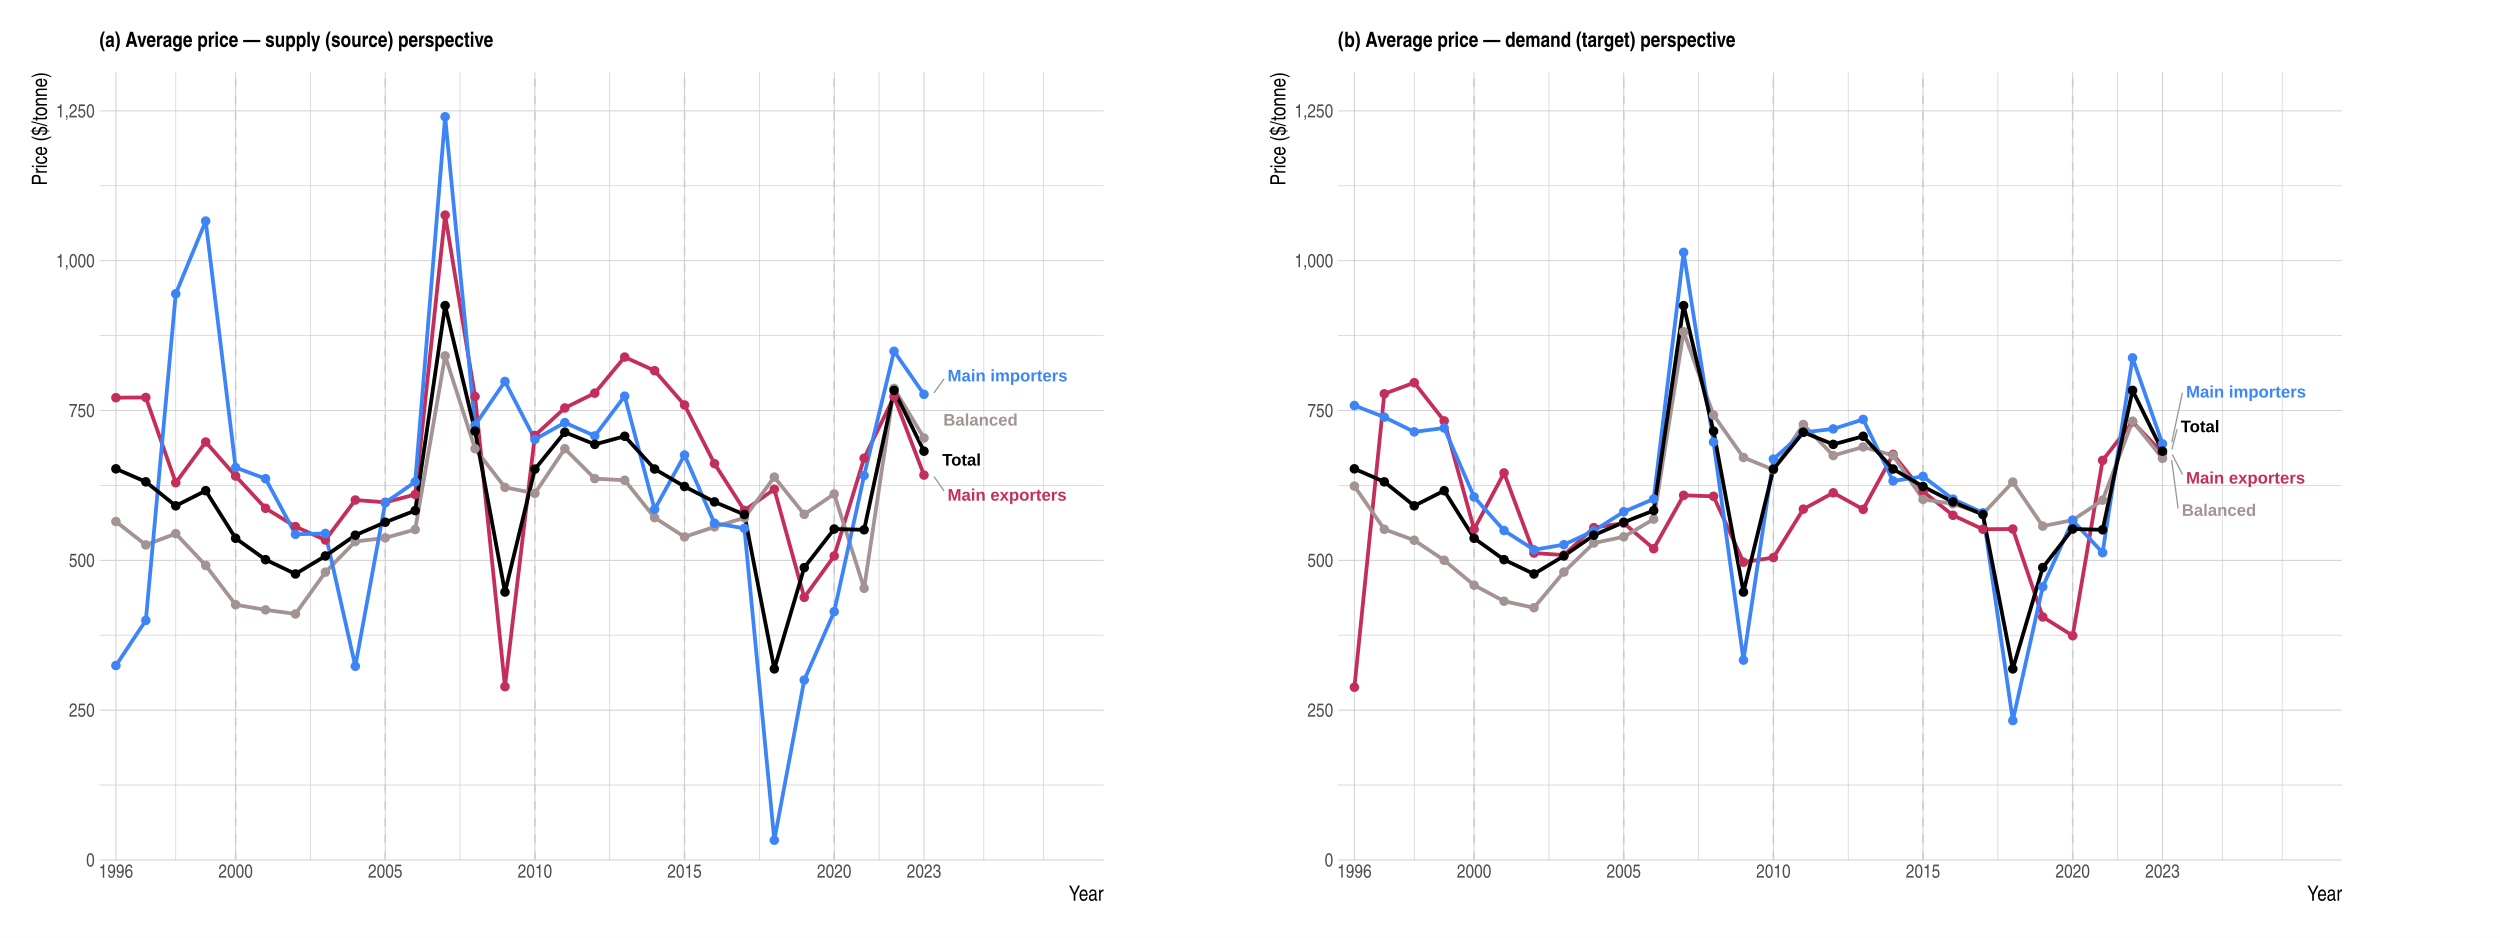
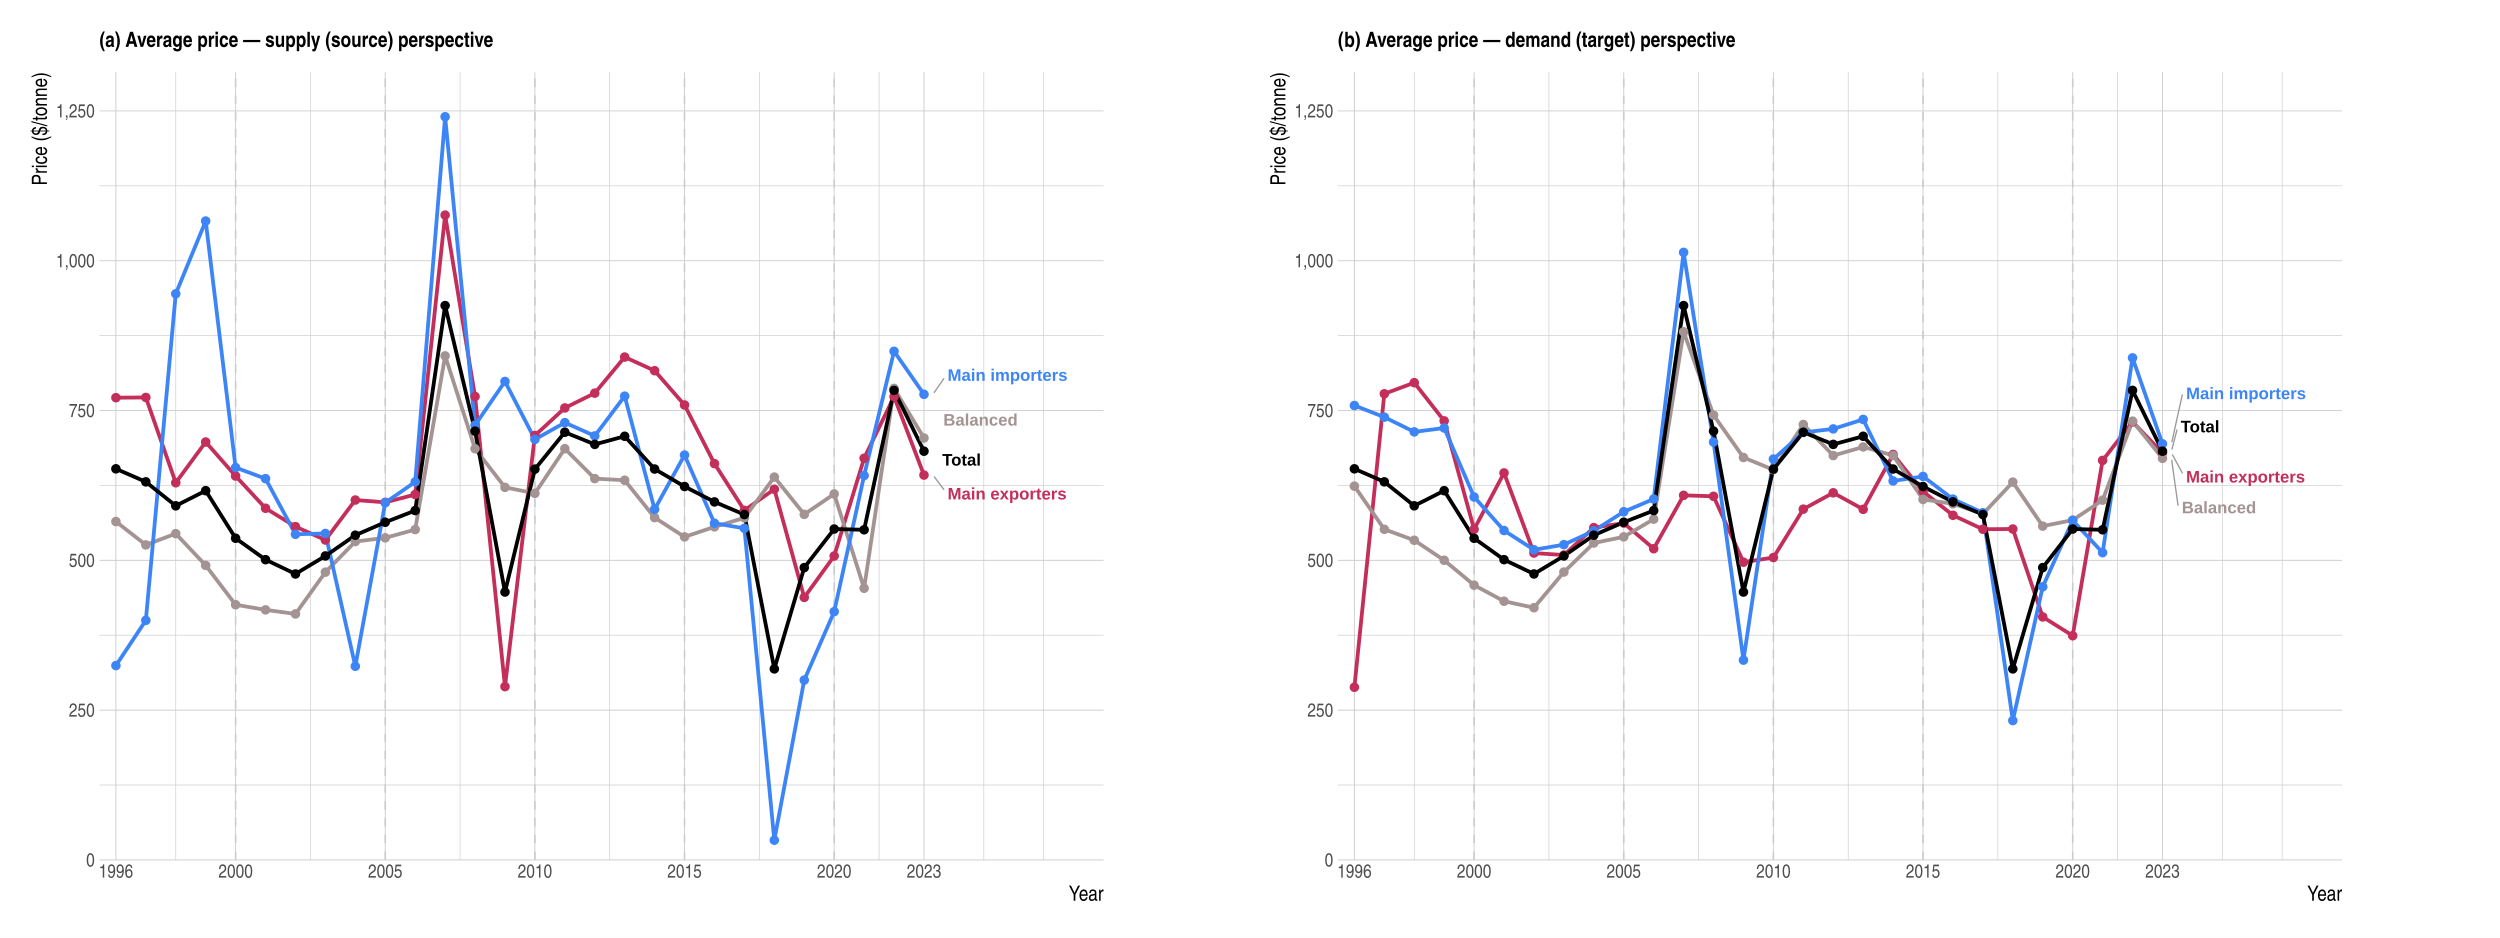
<svg xmlns="http://www.w3.org/2000/svg" class="svglite" width="1190.40pt" height="446.40pt" viewBox="0 0 1190.40 446.40">
  <defs>
    <style type="text/css">
    .svglite line, .svglite polyline, .svglite polygon, .svglite path, .svglite rect, .svglite circle {
      fill: none;
      stroke: #000000;
      stroke-linecap: round;
      stroke-linejoin: round;
      stroke-miterlimit: 10.00;
    }
    .svglite text {
      white-space: pre;
    }
  </style>
  </defs>
  <rect width="100%" height="100%" style="stroke: none; fill: #FFFFFF;" />
  <defs>
    <clipPath id="cpMC4wMHwxMTkwLjQwfDAuMDB8NDQ2LjQw">
      <rect x="0.00" y="0.00" width="1190.40" height="446.40" />
    </clipPath>
  </defs>
  <g clip-path="url(#cpMC4wMHwxMTkwLjQwfDAuMDB8NDQ2LjQw)">
    <rect x="0.00" y="0.00" width="1190.40" height="446.40" style="stroke-width: 1.07; stroke: #FFFFFF; fill: #FFFFFF;" />
  </g>
  <defs>
    <clipPath id="cpNDcuMzV8MTExNS4xOHwzNC4zNnw0MDkuNDY=">
      <rect x="47.35" y="34.36" width="1067.83" height="375.10" />
    </clipPath>
  </defs>
  <g clip-path="url(#cpNDcuMzV8MTExNS4xOHwzNC4zNnw0MDkuNDY=)">
</g>
  <g clip-path="url(#cpMC4wMHwxMTkwLjQwfDAuMDB8NDQ2LjQw)">
</g>
  <defs>
    <clipPath id="cpNS40OHw1OTUuMjB8NS40OHw0NDAuOTI=">
      <rect x="5.48" y="5.48" width="589.72" height="435.44" />
    </clipPath>
  </defs>
  <g clip-path="url(#cpNS40OHw1OTUuMjB8NS40OHw0NDAuOTI=)">
</g>
  <g clip-path="url(#cpMC4wMHwxMTkwLjQwfDAuMDB8NDQ2LjQw)">
</g>
  <defs>
    <clipPath id="cpNTk1LjIwfDExODQuOTJ8NS40OHw0NDAuOTI=">
      <rect x="595.20" y="5.48" width="589.72" height="435.44" />
    </clipPath>
  </defs>
  <g clip-path="url(#cpNTk1LjIwfDExODQuOTJ8NS40OHw0NDAuOTI=)">
</g>
  <g clip-path="url(#cpMC4wMHwxMTkwLjQwfDAuMDB8NDQ2LjQw)">
    <polyline points="47.35,373.80 525.46,373.80 " style="stroke-width: 0.32; stroke: #CCCCCC; stroke-linecap: butt;" />
    <polyline points="47.35,302.46 525.46,302.46 " style="stroke-width: 0.32; stroke: #CCCCCC; stroke-linecap: butt;" />
    <polyline points="47.35,231.13 525.46,231.13 " style="stroke-width: 0.32; stroke: #CCCCCC; stroke-linecap: butt;" />
    <polyline points="47.35,159.80 525.46,159.80 " style="stroke-width: 0.32; stroke: #CCCCCC; stroke-linecap: butt;" />
    <polyline points="47.35,88.47 525.46,88.47 " style="stroke-width: 0.32; stroke: #CCCCCC; stroke-linecap: butt;" />
    <polyline points="83.69,409.46 83.69,34.36 " style="stroke-width: 0.32; stroke: #CCCCCC; stroke-linecap: butt;" />
    <polyline points="147.82,409.46 147.82,34.36 " style="stroke-width: 0.32; stroke: #CCCCCC; stroke-linecap: butt;" />
    <polyline points="219.07,409.46 219.07,34.36 " style="stroke-width: 0.32; stroke: #CCCCCC; stroke-linecap: butt;" />
    <polyline points="290.32,409.46 290.32,34.36 " style="stroke-width: 0.32; stroke: #CCCCCC; stroke-linecap: butt;" />
    <polyline points="361.58,409.46 361.58,34.36 " style="stroke-width: 0.32; stroke: #CCCCCC; stroke-linecap: butt;" />
    <polyline points="418.58,409.46 418.58,34.36 " style="stroke-width: 0.32; stroke: #CCCCCC; stroke-linecap: butt;" />
    <polyline points="468.46,409.46 468.46,34.36 " style="stroke-width: 0.32; stroke: #CCCCCC; stroke-linecap: butt;" />
    <polyline points="496.96,409.46 496.96,34.36 " style="stroke-width: 0.32; stroke: #CCCCCC; stroke-linecap: butt;" />
    <polyline points="47.35,409.46 525.46,409.46 " style="stroke-width: 0.43; stroke: #CCCCCC; stroke-linecap: butt;" />
    <polyline points="47.35,338.13 525.46,338.13 " style="stroke-width: 0.43; stroke: #CCCCCC; stroke-linecap: butt;" />
    <polyline points="47.35,266.80 525.46,266.80 " style="stroke-width: 0.43; stroke: #CCCCCC; stroke-linecap: butt;" />
    <polyline points="47.35,195.47 525.46,195.47 " style="stroke-width: 0.43; stroke: #CCCCCC; stroke-linecap: butt;" />
    <polyline points="47.35,124.14 525.46,124.14 " style="stroke-width: 0.43; stroke: #CCCCCC; stroke-linecap: butt;" />
    <polyline points="47.35,52.80 525.46,52.80 " style="stroke-width: 0.43; stroke: #CCCCCC; stroke-linecap: butt;" />
    <polyline points="55.19,409.46 55.19,34.36 " style="stroke-width: 0.43; stroke: #CCCCCC; stroke-linecap: butt;" />
    <polyline points="112.19,409.46 112.19,34.36 " style="stroke-width: 0.43; stroke: #CCCCCC; stroke-linecap: butt;" />
    <polyline points="183.44,409.46 183.44,34.36 " style="stroke-width: 0.43; stroke: #CCCCCC; stroke-linecap: butt;" />
    <polyline points="254.70,409.46 254.70,34.36 " style="stroke-width: 0.43; stroke: #CCCCCC; stroke-linecap: butt;" />
    <polyline points="325.95,409.46 325.95,34.36 " style="stroke-width: 0.43; stroke: #CCCCCC; stroke-linecap: butt;" />
    <polyline points="397.21,409.46 397.21,34.36 " style="stroke-width: 0.43; stroke: #CCCCCC; stroke-linecap: butt;" />
    <polyline points="439.96,409.46 439.96,34.36 " style="stroke-width: 0.43; stroke: #CCCCCC; stroke-linecap: butt;" />
    <line x1="112.19" y1="409.46" x2="112.19" y2="34.36" style="stroke-width: 0.75; stroke: #CCCCCC; stroke-dasharray: 4.00,4.00; stroke-linecap: butt;" />
    <line x1="183.44" y1="409.46" x2="183.44" y2="34.36" style="stroke-width: 0.75; stroke: #CCCCCC; stroke-dasharray: 4.00,4.00; stroke-linecap: butt;" />
    <line x1="254.70" y1="409.46" x2="254.70" y2="34.36" style="stroke-width: 0.75; stroke: #CCCCCC; stroke-dasharray: 4.00,4.00; stroke-linecap: butt;" />
    <line x1="325.95" y1="409.46" x2="325.95" y2="34.36" style="stroke-width: 0.75; stroke: #CCCCCC; stroke-dasharray: 4.00,4.00; stroke-linecap: butt;" />
    <line x1="397.21" y1="409.46" x2="397.21" y2="34.36" style="stroke-width: 0.75; stroke: #CCCCCC; stroke-dasharray: 4.00,4.00; stroke-linecap: butt;" />
    <polyline points="55.19,189.36 69.44,189.25 83.69,229.86 97.94,210.47 112.19,226.67 126.44,242.01 140.69,250.76 154.94,257.13 169.19,238.09 183.44,239.21 197.70,235.46 211.95,102.42 226.20,188.80 240.45,326.94 254.70,207.36 268.95,194.25 283.20,187.20 297.45,170.01 311.70,176.51 325.95,192.85 340.20,220.76 354.45,243.02 368.70,232.94 382.95,284.45 397.21,264.75 411.46,218.20 425.71,188.87 439.96,226.21 " style="stroke-width: 1.81; stroke: #C32E5A; stroke-linecap: butt;" />
    <polyline points="55.19,248.33 69.44,259.47 83.69,254.10 97.94,269.22 112.19,287.95 126.44,290.39 140.69,292.34 154.94,272.44 169.19,257.86 183.44,256.11 197.70,252.15 211.95,169.45 226.20,213.66 240.45,232.06 254.70,234.91 268.95,213.65 283.20,227.89 297.45,228.68 311.70,246.47 325.95,255.65 340.20,250.87 354.45,246.57 368.70,227.17 382.95,244.92 397.21,235.21 411.46,280.11 425.71,184.93 439.96,208.56 " style="stroke-width: 1.81; stroke: #A49393; stroke-linecap: butt;" />
    <polyline points="55.19,316.91 69.44,295.40 83.69,139.89 97.94,105.25 112.19,222.64 126.44,227.93 140.69,254.40 154.94,254.01 169.19,317.25 183.44,239.35 197.70,229.46 211.95,55.59 226.20,202.44 240.45,181.64 254.70,209.22 268.95,201.24 283.20,207.56 297.45,188.63 311.70,242.53 325.95,216.69 340.20,249.15 354.45,251.56 368.70,400.07 382.95,323.82 397.21,291.23 411.46,226.43 425.71,167.28 439.96,187.76 " style="stroke-width: 1.81; stroke: #3D85F7; stroke-linecap: butt;" />
    <polyline points="55.19,223.23 69.44,229.44 83.69,240.85 97.94,233.64 112.19,256.30 126.44,266.49 140.69,273.30 154.94,264.72 169.19,254.84 183.44,248.67 197.70,243.11 211.95,145.51 226.20,205.28 240.45,281.91 254.70,223.38 268.95,205.81 283.20,211.60 297.45,207.73 311.70,223.33 325.95,231.66 340.20,238.99 354.45,245.01 368.70,318.50 382.95,270.27 397.21,251.90 411.46,252.26 425.71,185.89 439.96,214.84 " style="stroke-width: 1.81; stroke-linecap: butt;" />
    <circle cx="55.19" cy="189.36" r="2.27" style="stroke-width: 0.71; stroke: none; fill: #C32E5A;" />
    <circle cx="69.44" cy="189.25" r="2.27" style="stroke-width: 0.71; stroke: none; fill: #C32E5A;" />
    <circle cx="83.69" cy="229.86" r="2.27" style="stroke-width: 0.71; stroke: none; fill: #C32E5A;" />
    <circle cx="97.94" cy="210.47" r="2.27" style="stroke-width: 0.71; stroke: none; fill: #C32E5A;" />
    <circle cx="112.19" cy="226.67" r="2.27" style="stroke-width: 0.71; stroke: none; fill: #C32E5A;" />
    <circle cx="126.44" cy="242.01" r="2.27" style="stroke-width: 0.71; stroke: none; fill: #C32E5A;" />
    <circle cx="140.69" cy="250.76" r="2.27" style="stroke-width: 0.71; stroke: none; fill: #C32E5A;" />
    <circle cx="154.94" cy="257.13" r="2.27" style="stroke-width: 0.71; stroke: none; fill: #C32E5A;" />
    <circle cx="169.19" cy="238.09" r="2.27" style="stroke-width: 0.71; stroke: none; fill: #C32E5A;" />
    <circle cx="183.44" cy="239.21" r="2.27" style="stroke-width: 0.71; stroke: none; fill: #C32E5A;" />
    <circle cx="197.70" cy="235.46" r="2.27" style="stroke-width: 0.71; stroke: none; fill: #C32E5A;" />
    <circle cx="211.95" cy="102.42" r="2.27" style="stroke-width: 0.71; stroke: none; fill: #C32E5A;" />
    <circle cx="226.20" cy="188.80" r="2.27" style="stroke-width: 0.71; stroke: none; fill: #C32E5A;" />
    <circle cx="240.45" cy="326.94" r="2.27" style="stroke-width: 0.71; stroke: none; fill: #C32E5A;" />
    <circle cx="254.70" cy="207.36" r="2.27" style="stroke-width: 0.71; stroke: none; fill: #C32E5A;" />
    <circle cx="268.95" cy="194.25" r="2.27" style="stroke-width: 0.71; stroke: none; fill: #C32E5A;" />
    <circle cx="283.20" cy="187.20" r="2.27" style="stroke-width: 0.71; stroke: none; fill: #C32E5A;" />
    <circle cx="297.45" cy="170.01" r="2.27" style="stroke-width: 0.71; stroke: none; fill: #C32E5A;" />
    <circle cx="311.70" cy="176.51" r="2.27" style="stroke-width: 0.71; stroke: none; fill: #C32E5A;" />
    <circle cx="325.95" cy="192.85" r="2.27" style="stroke-width: 0.71; stroke: none; fill: #C32E5A;" />
    <circle cx="340.20" cy="220.76" r="2.27" style="stroke-width: 0.71; stroke: none; fill: #C32E5A;" />
    <circle cx="354.45" cy="243.02" r="2.27" style="stroke-width: 0.71; stroke: none; fill: #C32E5A;" />
    <circle cx="368.70" cy="232.94" r="2.27" style="stroke-width: 0.71; stroke: none; fill: #C32E5A;" />
    <circle cx="382.95" cy="284.45" r="2.27" style="stroke-width: 0.71; stroke: none; fill: #C32E5A;" />
    <circle cx="397.21" cy="264.75" r="2.27" style="stroke-width: 0.71; stroke: none; fill: #C32E5A;" />
    <circle cx="411.46" cy="218.20" r="2.27" style="stroke-width: 0.71; stroke: none; fill: #C32E5A;" />
    <circle cx="425.71" cy="188.87" r="2.27" style="stroke-width: 0.71; stroke: none; fill: #C32E5A;" />
    <circle cx="439.96" cy="226.21" r="2.27" style="stroke-width: 0.71; stroke: none; fill: #C32E5A;" />
    <circle cx="55.19" cy="248.33" r="2.27" style="stroke-width: 0.71; stroke: none; fill: #A49393;" />
    <circle cx="69.44" cy="259.47" r="2.27" style="stroke-width: 0.71; stroke: none; fill: #A49393;" />
    <circle cx="83.69" cy="254.10" r="2.27" style="stroke-width: 0.71; stroke: none; fill: #A49393;" />
    <circle cx="97.94" cy="269.22" r="2.27" style="stroke-width: 0.71; stroke: none; fill: #A49393;" />
    <circle cx="112.19" cy="287.95" r="2.27" style="stroke-width: 0.71; stroke: none; fill: #A49393;" />
    <circle cx="126.44" cy="290.39" r="2.27" style="stroke-width: 0.71; stroke: none; fill: #A49393;" />
    <circle cx="140.69" cy="292.34" r="2.27" style="stroke-width: 0.71; stroke: none; fill: #A49393;" />
    <circle cx="154.94" cy="272.44" r="2.27" style="stroke-width: 0.71; stroke: none; fill: #A49393;" />
    <circle cx="169.19" cy="257.86" r="2.27" style="stroke-width: 0.71; stroke: none; fill: #A49393;" />
    <circle cx="183.44" cy="256.11" r="2.27" style="stroke-width: 0.71; stroke: none; fill: #A49393;" />
    <circle cx="197.70" cy="252.15" r="2.27" style="stroke-width: 0.71; stroke: none; fill: #A49393;" />
    <circle cx="211.95" cy="169.45" r="2.27" style="stroke-width: 0.71; stroke: none; fill: #A49393;" />
    <circle cx="226.20" cy="213.66" r="2.27" style="stroke-width: 0.71; stroke: none; fill: #A49393;" />
    <circle cx="240.45" cy="232.06" r="2.27" style="stroke-width: 0.71; stroke: none; fill: #A49393;" />
    <circle cx="254.70" cy="234.91" r="2.27" style="stroke-width: 0.71; stroke: none; fill: #A49393;" />
    <circle cx="268.95" cy="213.65" r="2.27" style="stroke-width: 0.71; stroke: none; fill: #A49393;" />
    <circle cx="283.20" cy="227.89" r="2.27" style="stroke-width: 0.71; stroke: none; fill: #A49393;" />
    <circle cx="297.45" cy="228.68" r="2.27" style="stroke-width: 0.71; stroke: none; fill: #A49393;" />
    <circle cx="311.70" cy="246.47" r="2.27" style="stroke-width: 0.71; stroke: none; fill: #A49393;" />
    <circle cx="325.95" cy="255.65" r="2.27" style="stroke-width: 0.71; stroke: none; fill: #A49393;" />
    <circle cx="340.20" cy="250.87" r="2.27" style="stroke-width: 0.71; stroke: none; fill: #A49393;" />
    <circle cx="354.45" cy="246.57" r="2.27" style="stroke-width: 0.71; stroke: none; fill: #A49393;" />
    <circle cx="368.70" cy="227.17" r="2.27" style="stroke-width: 0.71; stroke: none; fill: #A49393;" />
    <circle cx="382.95" cy="244.92" r="2.27" style="stroke-width: 0.71; stroke: none; fill: #A49393;" />
    <circle cx="397.21" cy="235.21" r="2.27" style="stroke-width: 0.71; stroke: none; fill: #A49393;" />
    <circle cx="411.46" cy="280.11" r="2.27" style="stroke-width: 0.71; stroke: none; fill: #A49393;" />
    <circle cx="425.71" cy="184.93" r="2.27" style="stroke-width: 0.71; stroke: none; fill: #A49393;" />
    <circle cx="439.96" cy="208.56" r="2.27" style="stroke-width: 0.71; stroke: none; fill: #A49393;" />
    <circle cx="55.19" cy="316.91" r="2.27" style="stroke-width: 0.71; stroke: none; fill: #3D85F7;" />
    <circle cx="69.44" cy="295.40" r="2.27" style="stroke-width: 0.71; stroke: none; fill: #3D85F7;" />
    <circle cx="83.69" cy="139.89" r="2.27" style="stroke-width: 0.71; stroke: none; fill: #3D85F7;" />
    <circle cx="97.94" cy="105.25" r="2.27" style="stroke-width: 0.71; stroke: none; fill: #3D85F7;" />
    <circle cx="112.19" cy="222.64" r="2.27" style="stroke-width: 0.71; stroke: none; fill: #3D85F7;" />
    <circle cx="126.44" cy="227.93" r="2.27" style="stroke-width: 0.71; stroke: none; fill: #3D85F7;" />
    <circle cx="140.69" cy="254.40" r="2.27" style="stroke-width: 0.71; stroke: none; fill: #3D85F7;" />
    <circle cx="154.94" cy="254.01" r="2.27" style="stroke-width: 0.71; stroke: none; fill: #3D85F7;" />
    <circle cx="169.19" cy="317.25" r="2.27" style="stroke-width: 0.71; stroke: none; fill: #3D85F7;" />
    <circle cx="183.44" cy="239.35" r="2.27" style="stroke-width: 0.71; stroke: none; fill: #3D85F7;" />
    <circle cx="197.70" cy="229.46" r="2.27" style="stroke-width: 0.71; stroke: none; fill: #3D85F7;" />
    <circle cx="211.95" cy="55.59" r="2.27" style="stroke-width: 0.71; stroke: none; fill: #3D85F7;" />
    <circle cx="226.20" cy="202.44" r="2.27" style="stroke-width: 0.71; stroke: none; fill: #3D85F7;" />
    <circle cx="240.45" cy="181.64" r="2.27" style="stroke-width: 0.71; stroke: none; fill: #3D85F7;" />
    <circle cx="254.70" cy="209.22" r="2.27" style="stroke-width: 0.71; stroke: none; fill: #3D85F7;" />
    <circle cx="268.95" cy="201.24" r="2.27" style="stroke-width: 0.71; stroke: none; fill: #3D85F7;" />
    <circle cx="283.20" cy="207.56" r="2.27" style="stroke-width: 0.71; stroke: none; fill: #3D85F7;" />
    <circle cx="297.45" cy="188.63" r="2.27" style="stroke-width: 0.71; stroke: none; fill: #3D85F7;" />
    <circle cx="311.70" cy="242.53" r="2.27" style="stroke-width: 0.71; stroke: none; fill: #3D85F7;" />
    <circle cx="325.95" cy="216.69" r="2.27" style="stroke-width: 0.71; stroke: none; fill: #3D85F7;" />
    <circle cx="340.20" cy="249.15" r="2.27" style="stroke-width: 0.71; stroke: none; fill: #3D85F7;" />
    <circle cx="354.45" cy="251.56" r="2.27" style="stroke-width: 0.71; stroke: none; fill: #3D85F7;" />
    <circle cx="368.70" cy="400.07" r="2.27" style="stroke-width: 0.71; stroke: none; fill: #3D85F7;" />
    <circle cx="382.95" cy="323.82" r="2.27" style="stroke-width: 0.71; stroke: none; fill: #3D85F7;" />
    <circle cx="397.21" cy="291.23" r="2.27" style="stroke-width: 0.71; stroke: none; fill: #3D85F7;" />
    <circle cx="411.46" cy="226.43" r="2.27" style="stroke-width: 0.71; stroke: none; fill: #3D85F7;" />
    <circle cx="425.71" cy="167.28" r="2.27" style="stroke-width: 0.71; stroke: none; fill: #3D85F7;" />
    <circle cx="439.96" cy="187.76" r="2.27" style="stroke-width: 0.71; stroke: none; fill: #3D85F7;" />
    <circle cx="55.19" cy="223.23" r="2.27" style="stroke-width: 0.71; stroke: none; fill: #000000;" />
    <circle cx="69.44" cy="229.44" r="2.27" style="stroke-width: 0.71; stroke: none; fill: #000000;" />
    <circle cx="83.69" cy="240.85" r="2.27" style="stroke-width: 0.71; stroke: none; fill: #000000;" />
    <circle cx="97.94" cy="233.64" r="2.27" style="stroke-width: 0.71; stroke: none; fill: #000000;" />
    <circle cx="112.19" cy="256.30" r="2.27" style="stroke-width: 0.71; stroke: none; fill: #000000;" />
    <circle cx="126.44" cy="266.49" r="2.27" style="stroke-width: 0.71; stroke: none; fill: #000000;" />
    <circle cx="140.69" cy="273.30" r="2.27" style="stroke-width: 0.71; stroke: none; fill: #000000;" />
    <circle cx="154.94" cy="264.72" r="2.27" style="stroke-width: 0.71; stroke: none; fill: #000000;" />
    <circle cx="169.19" cy="254.84" r="2.27" style="stroke-width: 0.71; stroke: none; fill: #000000;" />
    <circle cx="183.44" cy="248.67" r="2.27" style="stroke-width: 0.71; stroke: none; fill: #000000;" />
    <circle cx="197.70" cy="243.11" r="2.27" style="stroke-width: 0.71; stroke: none; fill: #000000;" />
    <circle cx="211.95" cy="145.51" r="2.27" style="stroke-width: 0.71; stroke: none; fill: #000000;" />
    <circle cx="226.20" cy="205.28" r="2.27" style="stroke-width: 0.71; stroke: none; fill: #000000;" />
    <circle cx="240.45" cy="281.91" r="2.27" style="stroke-width: 0.71; stroke: none; fill: #000000;" />
    <circle cx="254.70" cy="223.38" r="2.27" style="stroke-width: 0.71; stroke: none; fill: #000000;" />
    <circle cx="268.95" cy="205.81" r="2.27" style="stroke-width: 0.71; stroke: none; fill: #000000;" />
    <circle cx="283.20" cy="211.60" r="2.27" style="stroke-width: 0.71; stroke: none; fill: #000000;" />
    <circle cx="297.45" cy="207.73" r="2.27" style="stroke-width: 0.71; stroke: none; fill: #000000;" />
    <circle cx="311.70" cy="223.33" r="2.27" style="stroke-width: 0.71; stroke: none; fill: #000000;" />
    <circle cx="325.95" cy="231.66" r="2.27" style="stroke-width: 0.71; stroke: none; fill: #000000;" />
    <circle cx="340.20" cy="238.99" r="2.27" style="stroke-width: 0.71; stroke: none; fill: #000000;" />
    <circle cx="354.45" cy="245.01" r="2.27" style="stroke-width: 0.71; stroke: none; fill: #000000;" />
    <circle cx="368.70" cy="318.50" r="2.27" style="stroke-width: 0.71; stroke: none; fill: #000000;" />
    <circle cx="382.95" cy="270.27" r="2.27" style="stroke-width: 0.71; stroke: none; fill: #000000;" />
    <circle cx="397.21" cy="251.90" r="2.27" style="stroke-width: 0.71; stroke: none; fill: #000000;" />
    <circle cx="411.46" cy="252.26" r="2.27" style="stroke-width: 0.71; stroke: none; fill: #000000;" />
    <circle cx="425.71" cy="185.89" r="2.27" style="stroke-width: 0.71; stroke: none; fill: #000000;" />
    <circle cx="439.96" cy="214.84" r="2.27" style="stroke-width: 0.71; stroke: none; fill: #000000;" />
-     <line x1="449.39" y1="233.63" x2="444.86" y2="227.11" style="stroke-width: 0.64; stroke: #999999;" />
-     <line x1="449.39" y1="180.57" x2="444.87" y2="186.87" style="stroke-width: 0.64; stroke: #999999;" />
-     <text x="451.19" y="238.40" style="font-size: 7.97px; font-weight: bold;fill: #C32E5A; font-family: &quot;Liberation Sans&quot;;" textLength="67.92px" lengthAdjust="spacingAndGlyphs">Main exporters</text>
+     <line x1="449.39" y1="233.02" x2="444.90" y2="227.09" style="stroke-width: 0.64; stroke: #999999;" />
+     <line x1="449.39" y1="180.29" x2="444.85" y2="186.86" style="stroke-width: 0.64; stroke: #999999;" />
+     <text x="451.19" y="237.84" style="font-size: 7.97px; font-weight: bold;fill: #C32E5A; font-family: &quot;Liberation Sans&quot;;" textLength="67.92px" lengthAdjust="spacingAndGlyphs">Main exporters</text>
    <text x="449.16" y="202.66" style="font-size: 7.97px; font-weight: bold;fill: #A49393; font-family: &quot;Liberation Sans&quot;;" textLength="41.00px" lengthAdjust="spacingAndGlyphs">Balanced</text>
-     <text x="451.19" y="181.59" style="font-size: 7.97px; font-weight: bold;fill: #3D85F7; font-family: &quot;Liberation Sans&quot;;" textLength="68.41px" lengthAdjust="spacingAndGlyphs">Main importers</text>
+     <text x="451.19" y="181.34" style="font-size: 7.97px; font-weight: bold;fill: #3D85F7; font-family: &quot;Liberation Sans&quot;;" textLength="68.41px" lengthAdjust="spacingAndGlyphs">Main importers</text>
    <text x="448.64" y="221.69" style="font-size: 7.97px; font-weight: bold; font-family: &quot;Liberation Sans&quot;;" textLength="21.74px" lengthAdjust="spacingAndGlyphs">Total</text>
    <text x="45.11" y="412.56" text-anchor="end" style="font-size: 9.00px;fill: #4D4D4D; font-family: &quot;Liberation Sans Narrow&quot;;" textLength="4.10px" lengthAdjust="spacingAndGlyphs">0</text>
    <text x="45.11" y="341.23" text-anchor="end" style="font-size: 9.00px;fill: #4D4D4D; font-family: &quot;Liberation Sans Narrow&quot;;" textLength="12.31px" lengthAdjust="spacingAndGlyphs">250</text>
    <text x="45.11" y="269.89" text-anchor="end" style="font-size: 9.00px;fill: #4D4D4D; font-family: &quot;Liberation Sans Narrow&quot;;" textLength="12.31px" lengthAdjust="spacingAndGlyphs">500</text>
    <text x="45.11" y="198.56" text-anchor="end" style="font-size: 9.00px;fill: #4D4D4D; font-family: &quot;Liberation Sans Narrow&quot;;" textLength="12.31px" lengthAdjust="spacingAndGlyphs">750</text>
    <text x="45.11" y="127.23" text-anchor="end" style="font-size: 9.00px;fill: #4D4D4D; font-family: &quot;Liberation Sans Narrow&quot;;" textLength="18.47px" lengthAdjust="spacingAndGlyphs">1,000</text>
    <text x="45.11" y="55.90" text-anchor="end" style="font-size: 9.00px;fill: #4D4D4D; font-family: &quot;Liberation Sans Narrow&quot;;" textLength="18.47px" lengthAdjust="spacingAndGlyphs">1,250</text>
    <text x="55.19" y="417.89" text-anchor="middle" style="font-size: 9.00px;fill: #4D4D4D; font-family: &quot;Liberation Sans Narrow&quot;;" textLength="16.42px" lengthAdjust="spacingAndGlyphs">1996</text>
    <text x="112.19" y="417.89" text-anchor="middle" style="font-size: 9.00px;fill: #4D4D4D; font-family: &quot;Liberation Sans Narrow&quot;;" textLength="16.42px" lengthAdjust="spacingAndGlyphs">2000</text>
    <text x="183.44" y="417.89" text-anchor="middle" style="font-size: 9.00px;fill: #4D4D4D; font-family: &quot;Liberation Sans Narrow&quot;;" textLength="16.42px" lengthAdjust="spacingAndGlyphs">2005</text>
    <text x="254.70" y="417.89" text-anchor="middle" style="font-size: 9.00px;fill: #4D4D4D; font-family: &quot;Liberation Sans Narrow&quot;;" textLength="16.42px" lengthAdjust="spacingAndGlyphs">2010</text>
    <text x="325.95" y="417.89" text-anchor="middle" style="font-size: 9.00px;fill: #4D4D4D; font-family: &quot;Liberation Sans Narrow&quot;;" textLength="16.42px" lengthAdjust="spacingAndGlyphs">2015</text>
    <text x="397.21" y="417.89" text-anchor="middle" style="font-size: 9.00px;fill: #4D4D4D; font-family: &quot;Liberation Sans Narrow&quot;;" textLength="16.42px" lengthAdjust="spacingAndGlyphs">2020</text>
    <text x="439.96" y="417.89" text-anchor="middle" style="font-size: 9.00px;fill: #4D4D4D; font-family: &quot;Liberation Sans Narrow&quot;;" textLength="16.42px" lengthAdjust="spacingAndGlyphs">2023</text>
    <text x="525.46" y="428.88" text-anchor="end" style="font-size: 10.00px; font-family: &quot;Liberation Sans Narrow&quot;;" textLength="16.57px" lengthAdjust="spacingAndGlyphs">Year</text>
    <text transform="translate(22.33,34.36) rotate(-90)" text-anchor="end" style="font-size: 10.00px; font-family: &quot;Liberation Sans Narrow&quot;;" textLength="53.78px" lengthAdjust="spacingAndGlyphs">Price ($/tonne)</text>
    <text x="47.35" y="22.33" style="font-size: 10.00px; font-weight: bold; font-family: &quot;Liberation Sans Narrow&quot;;" textLength="187.61px" lengthAdjust="spacingAndGlyphs">(a) Average price — supply (source) perspective</text>
    <polyline points="637.07,373.80 1115.18,373.80 " style="stroke-width: 0.32; stroke: #CCCCCC; stroke-linecap: butt;" />
    <polyline points="637.07,302.46 1115.18,302.46 " style="stroke-width: 0.32; stroke: #CCCCCC; stroke-linecap: butt;" />
    <polyline points="637.07,231.13 1115.18,231.13 " style="stroke-width: 0.32; stroke: #CCCCCC; stroke-linecap: butt;" />
    <polyline points="637.07,159.80 1115.18,159.80 " style="stroke-width: 0.32; stroke: #CCCCCC; stroke-linecap: butt;" />
    <polyline points="637.07,88.47 1115.18,88.47 " style="stroke-width: 0.32; stroke: #CCCCCC; stroke-linecap: butt;" />
    <polyline points="673.41,409.46 673.41,34.36 " style="stroke-width: 0.32; stroke: #CCCCCC; stroke-linecap: butt;" />
    <polyline points="737.54,409.46 737.54,34.36 " style="stroke-width: 0.32; stroke: #CCCCCC; stroke-linecap: butt;" />
    <polyline points="808.79,409.46 808.79,34.36 " style="stroke-width: 0.32; stroke: #CCCCCC; stroke-linecap: butt;" />
    <polyline points="880.05,409.46 880.05,34.36 " style="stroke-width: 0.32; stroke: #CCCCCC; stroke-linecap: butt;" />
    <polyline points="951.30,409.46 951.30,34.36 " style="stroke-width: 0.32; stroke: #CCCCCC; stroke-linecap: butt;" />
    <polyline points="1008.30,409.46 1008.30,34.36 " style="stroke-width: 0.32; stroke: #CCCCCC; stroke-linecap: butt;" />
    <polyline points="1058.18,409.46 1058.18,34.36 " style="stroke-width: 0.32; stroke: #CCCCCC; stroke-linecap: butt;" />
    <polyline points="1086.68,409.46 1086.68,34.36 " style="stroke-width: 0.32; stroke: #CCCCCC; stroke-linecap: butt;" />
    <polyline points="637.07,409.46 1115.18,409.46 " style="stroke-width: 0.43; stroke: #CCCCCC; stroke-linecap: butt;" />
    <polyline points="637.07,338.13 1115.18,338.13 " style="stroke-width: 0.43; stroke: #CCCCCC; stroke-linecap: butt;" />
    <polyline points="637.07,266.80 1115.18,266.80 " style="stroke-width: 0.43; stroke: #CCCCCC; stroke-linecap: butt;" />
    <polyline points="637.07,195.47 1115.18,195.47 " style="stroke-width: 0.43; stroke: #CCCCCC; stroke-linecap: butt;" />
    <polyline points="637.07,124.14 1115.18,124.14 " style="stroke-width: 0.43; stroke: #CCCCCC; stroke-linecap: butt;" />
    <polyline points="637.07,52.80 1115.18,52.80 " style="stroke-width: 0.43; stroke: #CCCCCC; stroke-linecap: butt;" />
    <polyline points="644.91,409.46 644.91,34.36 " style="stroke-width: 0.43; stroke: #CCCCCC; stroke-linecap: butt;" />
    <polyline points="701.91,409.46 701.91,34.36 " style="stroke-width: 0.43; stroke: #CCCCCC; stroke-linecap: butt;" />
    <polyline points="773.16,409.46 773.16,34.36 " style="stroke-width: 0.43; stroke: #CCCCCC; stroke-linecap: butt;" />
    <polyline points="844.42,409.46 844.42,34.36 " style="stroke-width: 0.43; stroke: #CCCCCC; stroke-linecap: butt;" />
    <polyline points="915.67,409.46 915.67,34.36 " style="stroke-width: 0.43; stroke: #CCCCCC; stroke-linecap: butt;" />
    <polyline points="986.93,409.46 986.93,34.36 " style="stroke-width: 0.43; stroke: #CCCCCC; stroke-linecap: butt;" />
    <polyline points="1029.68,409.46 1029.68,34.36 " style="stroke-width: 0.43; stroke: #CCCCCC; stroke-linecap: butt;" />
    <line x1="701.91" y1="409.46" x2="701.91" y2="34.36" style="stroke-width: 0.75; stroke: #CCCCCC; stroke-dasharray: 4.00,4.00; stroke-linecap: butt;" />
    <line x1="773.16" y1="409.46" x2="773.16" y2="34.36" style="stroke-width: 0.75; stroke: #CCCCCC; stroke-dasharray: 4.00,4.00; stroke-linecap: butt;" />
    <line x1="844.42" y1="409.46" x2="844.42" y2="34.36" style="stroke-width: 0.75; stroke: #CCCCCC; stroke-dasharray: 4.00,4.00; stroke-linecap: butt;" />
    <line x1="915.67" y1="409.46" x2="915.67" y2="34.36" style="stroke-width: 0.75; stroke: #CCCCCC; stroke-dasharray: 4.00,4.00; stroke-linecap: butt;" />
    <line x1="986.93" y1="409.46" x2="986.93" y2="34.36" style="stroke-width: 0.75; stroke: #CCCCCC; stroke-dasharray: 4.00,4.00; stroke-linecap: butt;" />
    <polyline points="644.91,327.24 659.16,187.51 673.41,182.22 687.66,200.41 701.91,252.01 716.16,225.19 730.41,263.35 744.66,264.29 758.91,251.24 773.16,249.08 787.42,261.27 801.67,235.85 815.92,236.32 830.17,267.69 844.42,265.48 858.67,242.43 872.92,234.65 887.17,242.53 901.42,216.39 915.67,234.02 929.92,245.36 944.17,252.00 958.42,251.89 972.67,293.76 986.93,302.70 1001.18,219.22 1015.43,200.87 1029.68,215.65 " style="stroke-width: 1.81; stroke: #C32E5A; stroke-linecap: butt;" />
    <polyline points="644.91,231.48 659.16,252.03 673.41,257.25 687.66,266.77 701.91,278.63 716.16,286.28 730.41,289.37 744.66,272.39 758.91,258.56 773.16,255.62 787.42,247.19 801.67,157.96 815.92,197.67 830.17,217.84 844.42,223.68 858.67,202.12 872.92,216.92 887.17,212.81 901.42,216.87 915.67,237.80 929.92,239.89 944.17,244.71 958.42,229.56 972.67,250.52 986.93,247.65 1001.18,238.15 1015.43,200.54 1029.68,218.24 " style="stroke-width: 1.81; stroke: #A49393; stroke-linecap: butt;" />
    <polyline points="644.91,193.09 659.16,198.63 673.41,205.64 687.66,203.80 701.91,236.64 716.16,252.61 730.41,261.78 744.66,259.34 758.91,252.76 773.16,243.67 787.42,237.60 801.67,120.17 815.92,210.49 830.17,314.33 844.42,218.61 858.67,205.90 872.92,204.23 887.17,199.71 901.42,229.01 915.67,226.85 929.92,237.66 944.17,244.16 958.42,343.10 972.67,279.40 986.93,247.83 1001.18,263.15 1015.43,170.40 1029.68,211.33 " style="stroke-width: 1.81; stroke: #3D85F7; stroke-linecap: butt;" />
    <polyline points="644.91,223.23 659.16,229.44 673.41,240.85 687.66,233.64 701.91,256.30 716.16,266.49 730.41,273.30 744.66,264.72 758.91,254.84 773.16,248.67 787.42,243.11 801.67,145.51 815.92,205.28 830.17,281.91 844.42,223.38 858.67,205.81 872.92,211.60 887.17,207.73 901.42,223.33 915.67,231.66 929.92,238.99 944.17,245.01 958.42,318.50 972.67,270.27 986.93,251.90 1001.18,252.26 1015.43,185.89 1029.68,214.84 " style="stroke-width: 1.81; stroke-linecap: butt;" />
    <circle cx="644.91" cy="327.24" r="2.27" style="stroke-width: 0.71; stroke: none; fill: #C32E5A;" />
    <circle cx="659.16" cy="187.51" r="2.27" style="stroke-width: 0.71; stroke: none; fill: #C32E5A;" />
    <circle cx="673.41" cy="182.22" r="2.27" style="stroke-width: 0.71; stroke: none; fill: #C32E5A;" />
    <circle cx="687.66" cy="200.41" r="2.27" style="stroke-width: 0.71; stroke: none; fill: #C32E5A;" />
    <circle cx="701.91" cy="252.01" r="2.27" style="stroke-width: 0.71; stroke: none; fill: #C32E5A;" />
    <circle cx="716.16" cy="225.19" r="2.27" style="stroke-width: 0.71; stroke: none; fill: #C32E5A;" />
    <circle cx="730.41" cy="263.35" r="2.27" style="stroke-width: 0.71; stroke: none; fill: #C32E5A;" />
    <circle cx="744.66" cy="264.29" r="2.27" style="stroke-width: 0.71; stroke: none; fill: #C32E5A;" />
    <circle cx="758.91" cy="251.24" r="2.27" style="stroke-width: 0.71; stroke: none; fill: #C32E5A;" />
    <circle cx="773.16" cy="249.08" r="2.27" style="stroke-width: 0.71; stroke: none; fill: #C32E5A;" />
    <circle cx="787.42" cy="261.27" r="2.27" style="stroke-width: 0.71; stroke: none; fill: #C32E5A;" />
    <circle cx="801.67" cy="235.85" r="2.27" style="stroke-width: 0.71; stroke: none; fill: #C32E5A;" />
    <circle cx="815.92" cy="236.32" r="2.27" style="stroke-width: 0.71; stroke: none; fill: #C32E5A;" />
    <circle cx="830.17" cy="267.69" r="2.27" style="stroke-width: 0.71; stroke: none; fill: #C32E5A;" />
    <circle cx="844.42" cy="265.48" r="2.27" style="stroke-width: 0.71; stroke: none; fill: #C32E5A;" />
    <circle cx="858.67" cy="242.43" r="2.27" style="stroke-width: 0.71; stroke: none; fill: #C32E5A;" />
    <circle cx="872.92" cy="234.65" r="2.27" style="stroke-width: 0.71; stroke: none; fill: #C32E5A;" />
    <circle cx="887.17" cy="242.53" r="2.27" style="stroke-width: 0.71; stroke: none; fill: #C32E5A;" />
    <circle cx="901.42" cy="216.39" r="2.27" style="stroke-width: 0.71; stroke: none; fill: #C32E5A;" />
    <circle cx="915.67" cy="234.02" r="2.27" style="stroke-width: 0.71; stroke: none; fill: #C32E5A;" />
    <circle cx="929.92" cy="245.36" r="2.27" style="stroke-width: 0.71; stroke: none; fill: #C32E5A;" />
    <circle cx="944.17" cy="252.00" r="2.27" style="stroke-width: 0.71; stroke: none; fill: #C32E5A;" />
    <circle cx="958.42" cy="251.89" r="2.27" style="stroke-width: 0.71; stroke: none; fill: #C32E5A;" />
    <circle cx="972.67" cy="293.76" r="2.27" style="stroke-width: 0.71; stroke: none; fill: #C32E5A;" />
    <circle cx="986.93" cy="302.70" r="2.27" style="stroke-width: 0.71; stroke: none; fill: #C32E5A;" />
    <circle cx="1001.18" cy="219.22" r="2.27" style="stroke-width: 0.71; stroke: none; fill: #C32E5A;" />
    <circle cx="1015.43" cy="200.87" r="2.27" style="stroke-width: 0.71; stroke: none; fill: #C32E5A;" />
    <circle cx="1029.68" cy="215.65" r="2.27" style="stroke-width: 0.71; stroke: none; fill: #C32E5A;" />
    <circle cx="644.91" cy="231.48" r="2.27" style="stroke-width: 0.71; stroke: none; fill: #A49393;" />
    <circle cx="659.16" cy="252.03" r="2.27" style="stroke-width: 0.71; stroke: none; fill: #A49393;" />
    <circle cx="673.41" cy="257.25" r="2.27" style="stroke-width: 0.71; stroke: none; fill: #A49393;" />
    <circle cx="687.66" cy="266.77" r="2.27" style="stroke-width: 0.71; stroke: none; fill: #A49393;" />
    <circle cx="701.91" cy="278.63" r="2.27" style="stroke-width: 0.71; stroke: none; fill: #A49393;" />
    <circle cx="716.16" cy="286.28" r="2.27" style="stroke-width: 0.71; stroke: none; fill: #A49393;" />
    <circle cx="730.41" cy="289.37" r="2.27" style="stroke-width: 0.71; stroke: none; fill: #A49393;" />
    <circle cx="744.66" cy="272.39" r="2.27" style="stroke-width: 0.71; stroke: none; fill: #A49393;" />
    <circle cx="758.91" cy="258.56" r="2.27" style="stroke-width: 0.71; stroke: none; fill: #A49393;" />
    <circle cx="773.16" cy="255.62" r="2.27" style="stroke-width: 0.71; stroke: none; fill: #A49393;" />
    <circle cx="787.42" cy="247.19" r="2.27" style="stroke-width: 0.71; stroke: none; fill: #A49393;" />
    <circle cx="801.67" cy="157.96" r="2.27" style="stroke-width: 0.71; stroke: none; fill: #A49393;" />
    <circle cx="815.92" cy="197.67" r="2.27" style="stroke-width: 0.71; stroke: none; fill: #A49393;" />
    <circle cx="830.17" cy="217.84" r="2.27" style="stroke-width: 0.71; stroke: none; fill: #A49393;" />
    <circle cx="844.42" cy="223.68" r="2.27" style="stroke-width: 0.71; stroke: none; fill: #A49393;" />
    <circle cx="858.67" cy="202.12" r="2.27" style="stroke-width: 0.71; stroke: none; fill: #A49393;" />
    <circle cx="872.92" cy="216.92" r="2.27" style="stroke-width: 0.71; stroke: none; fill: #A49393;" />
    <circle cx="887.17" cy="212.81" r="2.27" style="stroke-width: 0.71; stroke: none; fill: #A49393;" />
    <circle cx="901.42" cy="216.87" r="2.27" style="stroke-width: 0.71; stroke: none; fill: #A49393;" />
    <circle cx="915.67" cy="237.80" r="2.27" style="stroke-width: 0.71; stroke: none; fill: #A49393;" />
    <circle cx="929.92" cy="239.89" r="2.27" style="stroke-width: 0.71; stroke: none; fill: #A49393;" />
    <circle cx="944.17" cy="244.71" r="2.27" style="stroke-width: 0.71; stroke: none; fill: #A49393;" />
    <circle cx="958.42" cy="229.56" r="2.27" style="stroke-width: 0.71; stroke: none; fill: #A49393;" />
    <circle cx="972.67" cy="250.52" r="2.27" style="stroke-width: 0.71; stroke: none; fill: #A49393;" />
    <circle cx="986.93" cy="247.65" r="2.27" style="stroke-width: 0.71; stroke: none; fill: #A49393;" />
    <circle cx="1001.18" cy="238.15" r="2.27" style="stroke-width: 0.71; stroke: none; fill: #A49393;" />
    <circle cx="1015.43" cy="200.54" r="2.27" style="stroke-width: 0.71; stroke: none; fill: #A49393;" />
    <circle cx="1029.68" cy="218.24" r="2.27" style="stroke-width: 0.71; stroke: none; fill: #A49393;" />
    <circle cx="644.91" cy="193.09" r="2.27" style="stroke-width: 0.71; stroke: none; fill: #3D85F7;" />
    <circle cx="659.16" cy="198.63" r="2.27" style="stroke-width: 0.71; stroke: none; fill: #3D85F7;" />
    <circle cx="673.41" cy="205.64" r="2.27" style="stroke-width: 0.71; stroke: none; fill: #3D85F7;" />
    <circle cx="687.66" cy="203.80" r="2.27" style="stroke-width: 0.71; stroke: none; fill: #3D85F7;" />
    <circle cx="701.91" cy="236.64" r="2.27" style="stroke-width: 0.71; stroke: none; fill: #3D85F7;" />
    <circle cx="716.16" cy="252.61" r="2.27" style="stroke-width: 0.71; stroke: none; fill: #3D85F7;" />
    <circle cx="730.41" cy="261.78" r="2.27" style="stroke-width: 0.71; stroke: none; fill: #3D85F7;" />
    <circle cx="744.66" cy="259.34" r="2.27" style="stroke-width: 0.71; stroke: none; fill: #3D85F7;" />
    <circle cx="758.91" cy="252.76" r="2.27" style="stroke-width: 0.71; stroke: none; fill: #3D85F7;" />
    <circle cx="773.16" cy="243.67" r="2.27" style="stroke-width: 0.71; stroke: none; fill: #3D85F7;" />
    <circle cx="787.42" cy="237.60" r="2.27" style="stroke-width: 0.71; stroke: none; fill: #3D85F7;" />
    <circle cx="801.67" cy="120.17" r="2.27" style="stroke-width: 0.71; stroke: none; fill: #3D85F7;" />
    <circle cx="815.92" cy="210.49" r="2.27" style="stroke-width: 0.71; stroke: none; fill: #3D85F7;" />
    <circle cx="830.17" cy="314.33" r="2.27" style="stroke-width: 0.71; stroke: none; fill: #3D85F7;" />
    <circle cx="844.42" cy="218.61" r="2.27" style="stroke-width: 0.71; stroke: none; fill: #3D85F7;" />
    <circle cx="858.67" cy="205.90" r="2.27" style="stroke-width: 0.71; stroke: none; fill: #3D85F7;" />
    <circle cx="872.92" cy="204.23" r="2.27" style="stroke-width: 0.71; stroke: none; fill: #3D85F7;" />
    <circle cx="887.17" cy="199.71" r="2.27" style="stroke-width: 0.71; stroke: none; fill: #3D85F7;" />
    <circle cx="901.42" cy="229.01" r="2.27" style="stroke-width: 0.71; stroke: none; fill: #3D85F7;" />
    <circle cx="915.67" cy="226.85" r="2.27" style="stroke-width: 0.71; stroke: none; fill: #3D85F7;" />
    <circle cx="929.92" cy="237.66" r="2.27" style="stroke-width: 0.71; stroke: none; fill: #3D85F7;" />
    <circle cx="944.17" cy="244.16" r="2.27" style="stroke-width: 0.71; stroke: none; fill: #3D85F7;" />
    <circle cx="958.42" cy="343.10" r="2.27" style="stroke-width: 0.71; stroke: none; fill: #3D85F7;" />
    <circle cx="972.67" cy="279.40" r="2.27" style="stroke-width: 0.71; stroke: none; fill: #3D85F7;" />
    <circle cx="986.93" cy="247.83" r="2.27" style="stroke-width: 0.71; stroke: none; fill: #3D85F7;" />
    <circle cx="1001.18" cy="263.15" r="2.27" style="stroke-width: 0.71; stroke: none; fill: #3D85F7;" />
    <circle cx="1015.43" cy="170.40" r="2.27" style="stroke-width: 0.71; stroke: none; fill: #3D85F7;" />
    <circle cx="1029.68" cy="211.33" r="2.27" style="stroke-width: 0.71; stroke: none; fill: #3D85F7;" />
    <circle cx="644.91" cy="223.23" r="2.27" style="stroke-width: 0.71; stroke: none; fill: #000000;" />
    <circle cx="659.16" cy="229.44" r="2.27" style="stroke-width: 0.71; stroke: none; fill: #000000;" />
    <circle cx="673.41" cy="240.85" r="2.27" style="stroke-width: 0.71; stroke: none; fill: #000000;" />
    <circle cx="687.66" cy="233.64" r="2.27" style="stroke-width: 0.71; stroke: none; fill: #000000;" />
    <circle cx="701.91" cy="256.30" r="2.27" style="stroke-width: 0.71; stroke: none; fill: #000000;" />
    <circle cx="716.16" cy="266.49" r="2.27" style="stroke-width: 0.71; stroke: none; fill: #000000;" />
    <circle cx="730.41" cy="273.30" r="2.27" style="stroke-width: 0.71; stroke: none; fill: #000000;" />
    <circle cx="744.66" cy="264.72" r="2.27" style="stroke-width: 0.71; stroke: none; fill: #000000;" />
    <circle cx="758.91" cy="254.84" r="2.27" style="stroke-width: 0.71; stroke: none; fill: #000000;" />
    <circle cx="773.16" cy="248.67" r="2.27" style="stroke-width: 0.71; stroke: none; fill: #000000;" />
    <circle cx="787.42" cy="243.11" r="2.27" style="stroke-width: 0.71; stroke: none; fill: #000000;" />
    <circle cx="801.67" cy="145.51" r="2.27" style="stroke-width: 0.71; stroke: none; fill: #000000;" />
    <circle cx="815.92" cy="205.28" r="2.27" style="stroke-width: 0.71; stroke: none; fill: #000000;" />
    <circle cx="830.17" cy="281.91" r="2.27" style="stroke-width: 0.71; stroke: none; fill: #000000;" />
    <circle cx="844.42" cy="223.38" r="2.27" style="stroke-width: 0.71; stroke: none; fill: #000000;" />
    <circle cx="858.67" cy="205.81" r="2.27" style="stroke-width: 0.71; stroke: none; fill: #000000;" />
    <circle cx="872.92" cy="211.60" r="2.27" style="stroke-width: 0.71; stroke: none; fill: #000000;" />
    <circle cx="887.17" cy="207.73" r="2.27" style="stroke-width: 0.71; stroke: none; fill: #000000;" />
    <circle cx="901.42" cy="223.33" r="2.27" style="stroke-width: 0.71; stroke: none; fill: #000000;" />
    <circle cx="915.67" cy="231.66" r="2.27" style="stroke-width: 0.71; stroke: none; fill: #000000;" />
    <circle cx="929.92" cy="238.99" r="2.27" style="stroke-width: 0.71; stroke: none; fill: #000000;" />
    <circle cx="944.17" cy="245.01" r="2.27" style="stroke-width: 0.71; stroke: none; fill: #000000;" />
    <circle cx="958.42" cy="318.50" r="2.27" style="stroke-width: 0.71; stroke: none; fill: #000000;" />
    <circle cx="972.67" cy="270.27" r="2.27" style="stroke-width: 0.71; stroke: none; fill: #000000;" />
    <circle cx="986.93" cy="251.90" r="2.27" style="stroke-width: 0.71; stroke: none; fill: #000000;" />
    <circle cx="1001.18" cy="252.26" r="2.27" style="stroke-width: 0.71; stroke: none; fill: #000000;" />
    <circle cx="1015.43" cy="185.89" r="2.27" style="stroke-width: 0.71; stroke: none; fill: #000000;" />
    <circle cx="1029.68" cy="214.84" r="2.27" style="stroke-width: 0.71; stroke: none; fill: #000000;" />
-     <line x1="1039.11" y1="225.74" x2="1034.44" y2="216.60" style="stroke-width: 0.64; stroke: #999999;" />
-     <line x1="1037.08" y1="241.85" x2="1034.09" y2="219.26" style="stroke-width: 0.64; stroke: #999999;" />
-     <line x1="1039.11" y1="187.24" x2="1034.17" y2="210.32" style="stroke-width: 0.64; stroke: #999999;" />
-     <line x1="1036.56" y1="204.66" x2="1034.21" y2="213.84" style="stroke-width: 0.64; stroke: #999999;" />
-     <text x="1040.91" y="230.27" style="font-size: 7.97px; font-weight: bold;fill: #C32E5A; font-family: &quot;Liberation Sans&quot;;" textLength="67.92px" lengthAdjust="spacingAndGlyphs">Main exporters</text>
-     <text x="1038.88" y="245.64" style="font-size: 7.97px; font-weight: bold;fill: #A49393; font-family: &quot;Liberation Sans&quot;;" textLength="41.00px" lengthAdjust="spacingAndGlyphs">Balanced</text>
-     <text x="1040.91" y="189.28" style="font-size: 7.97px; font-weight: bold;fill: #3D85F7; font-family: &quot;Liberation Sans&quot;;" textLength="68.41px" lengthAdjust="spacingAndGlyphs">Main importers</text>
-     <text x="1038.36" y="205.78" style="font-size: 7.97px; font-weight: bold; font-family: &quot;Liberation Sans&quot;;" textLength="21.74px" lengthAdjust="spacingAndGlyphs">Total</text>
+     <line x1="1039.11" y1="225.18" x2="1034.46" y2="216.59" style="stroke-width: 0.64; stroke: #999999;" />
+     <line x1="1037.08" y1="240.57" x2="1034.10" y2="219.26" style="stroke-width: 0.64; stroke: #999999;" />
+     <line x1="1039.11" y1="188.05" x2="1034.18" y2="210.32" style="stroke-width: 0.64; stroke: #999999;" />
+     <line x1="1036.56" y1="204.74" x2="1034.21" y2="213.84" style="stroke-width: 0.64; stroke: #999999;" />
+     <text x="1040.91" y="229.76" style="font-size: 7.97px; font-weight: bold;fill: #C32E5A; font-family: &quot;Liberation Sans&quot;;" textLength="67.92px" lengthAdjust="spacingAndGlyphs">Main exporters</text>
+     <text x="1038.88" y="244.41" style="font-size: 7.97px; font-weight: bold;fill: #A49393; font-family: &quot;Liberation Sans&quot;;" textLength="41.00px" lengthAdjust="spacingAndGlyphs">Balanced</text>
+     <text x="1040.91" y="190.06" style="font-size: 7.97px; font-weight: bold;fill: #3D85F7; font-family: &quot;Liberation Sans&quot;;" textLength="68.41px" lengthAdjust="spacingAndGlyphs">Main importers</text>
+     <text x="1038.36" y="205.86" style="font-size: 7.97px; font-weight: bold; font-family: &quot;Liberation Sans&quot;;" textLength="21.74px" lengthAdjust="spacingAndGlyphs">Total</text>
    <text x="634.83" y="412.56" text-anchor="end" style="font-size: 9.00px;fill: #4D4D4D; font-family: &quot;Liberation Sans Narrow&quot;;" textLength="4.10px" lengthAdjust="spacingAndGlyphs">0</text>
    <text x="634.83" y="341.23" text-anchor="end" style="font-size: 9.00px;fill: #4D4D4D; font-family: &quot;Liberation Sans Narrow&quot;;" textLength="12.31px" lengthAdjust="spacingAndGlyphs">250</text>
    <text x="634.83" y="269.89" text-anchor="end" style="font-size: 9.00px;fill: #4D4D4D; font-family: &quot;Liberation Sans Narrow&quot;;" textLength="12.31px" lengthAdjust="spacingAndGlyphs">500</text>
    <text x="634.83" y="198.56" text-anchor="end" style="font-size: 9.00px;fill: #4D4D4D; font-family: &quot;Liberation Sans Narrow&quot;;" textLength="12.31px" lengthAdjust="spacingAndGlyphs">750</text>
    <text x="634.83" y="127.23" text-anchor="end" style="font-size: 9.00px;fill: #4D4D4D; font-family: &quot;Liberation Sans Narrow&quot;;" textLength="18.47px" lengthAdjust="spacingAndGlyphs">1,000</text>
    <text x="634.83" y="55.90" text-anchor="end" style="font-size: 9.00px;fill: #4D4D4D; font-family: &quot;Liberation Sans Narrow&quot;;" textLength="18.47px" lengthAdjust="spacingAndGlyphs">1,250</text>
    <text x="644.91" y="417.89" text-anchor="middle" style="font-size: 9.00px;fill: #4D4D4D; font-family: &quot;Liberation Sans Narrow&quot;;" textLength="16.42px" lengthAdjust="spacingAndGlyphs">1996</text>
    <text x="701.91" y="417.89" text-anchor="middle" style="font-size: 9.00px;fill: #4D4D4D; font-family: &quot;Liberation Sans Narrow&quot;;" textLength="16.42px" lengthAdjust="spacingAndGlyphs">2000</text>
    <text x="773.16" y="417.89" text-anchor="middle" style="font-size: 9.00px;fill: #4D4D4D; font-family: &quot;Liberation Sans Narrow&quot;;" textLength="16.42px" lengthAdjust="spacingAndGlyphs">2005</text>
    <text x="844.42" y="417.89" text-anchor="middle" style="font-size: 9.00px;fill: #4D4D4D; font-family: &quot;Liberation Sans Narrow&quot;;" textLength="16.42px" lengthAdjust="spacingAndGlyphs">2010</text>
    <text x="915.67" y="417.89" text-anchor="middle" style="font-size: 9.00px;fill: #4D4D4D; font-family: &quot;Liberation Sans Narrow&quot;;" textLength="16.42px" lengthAdjust="spacingAndGlyphs">2015</text>
    <text x="986.93" y="417.89" text-anchor="middle" style="font-size: 9.00px;fill: #4D4D4D; font-family: &quot;Liberation Sans Narrow&quot;;" textLength="16.42px" lengthAdjust="spacingAndGlyphs">2020</text>
    <text x="1029.68" y="417.89" text-anchor="middle" style="font-size: 9.00px;fill: #4D4D4D; font-family: &quot;Liberation Sans Narrow&quot;;" textLength="16.42px" lengthAdjust="spacingAndGlyphs">2023</text>
    <text x="1115.18" y="428.88" text-anchor="end" style="font-size: 10.00px; font-family: &quot;Liberation Sans Narrow&quot;;" textLength="16.57px" lengthAdjust="spacingAndGlyphs">Year</text>
    <text transform="translate(612.05,34.36) rotate(-90)" text-anchor="end" style="font-size: 10.00px; font-family: &quot;Liberation Sans Narrow&quot;;" textLength="53.78px" lengthAdjust="spacingAndGlyphs">Price ($/tonne)</text>
    <text x="637.07" y="22.33" style="font-size: 10.00px; font-weight: bold; font-family: &quot;Liberation Sans Narrow&quot;;" textLength="188.96px" lengthAdjust="spacingAndGlyphs">(b) Average price — demand (target) perspective</text>
  </g>
</svg>
